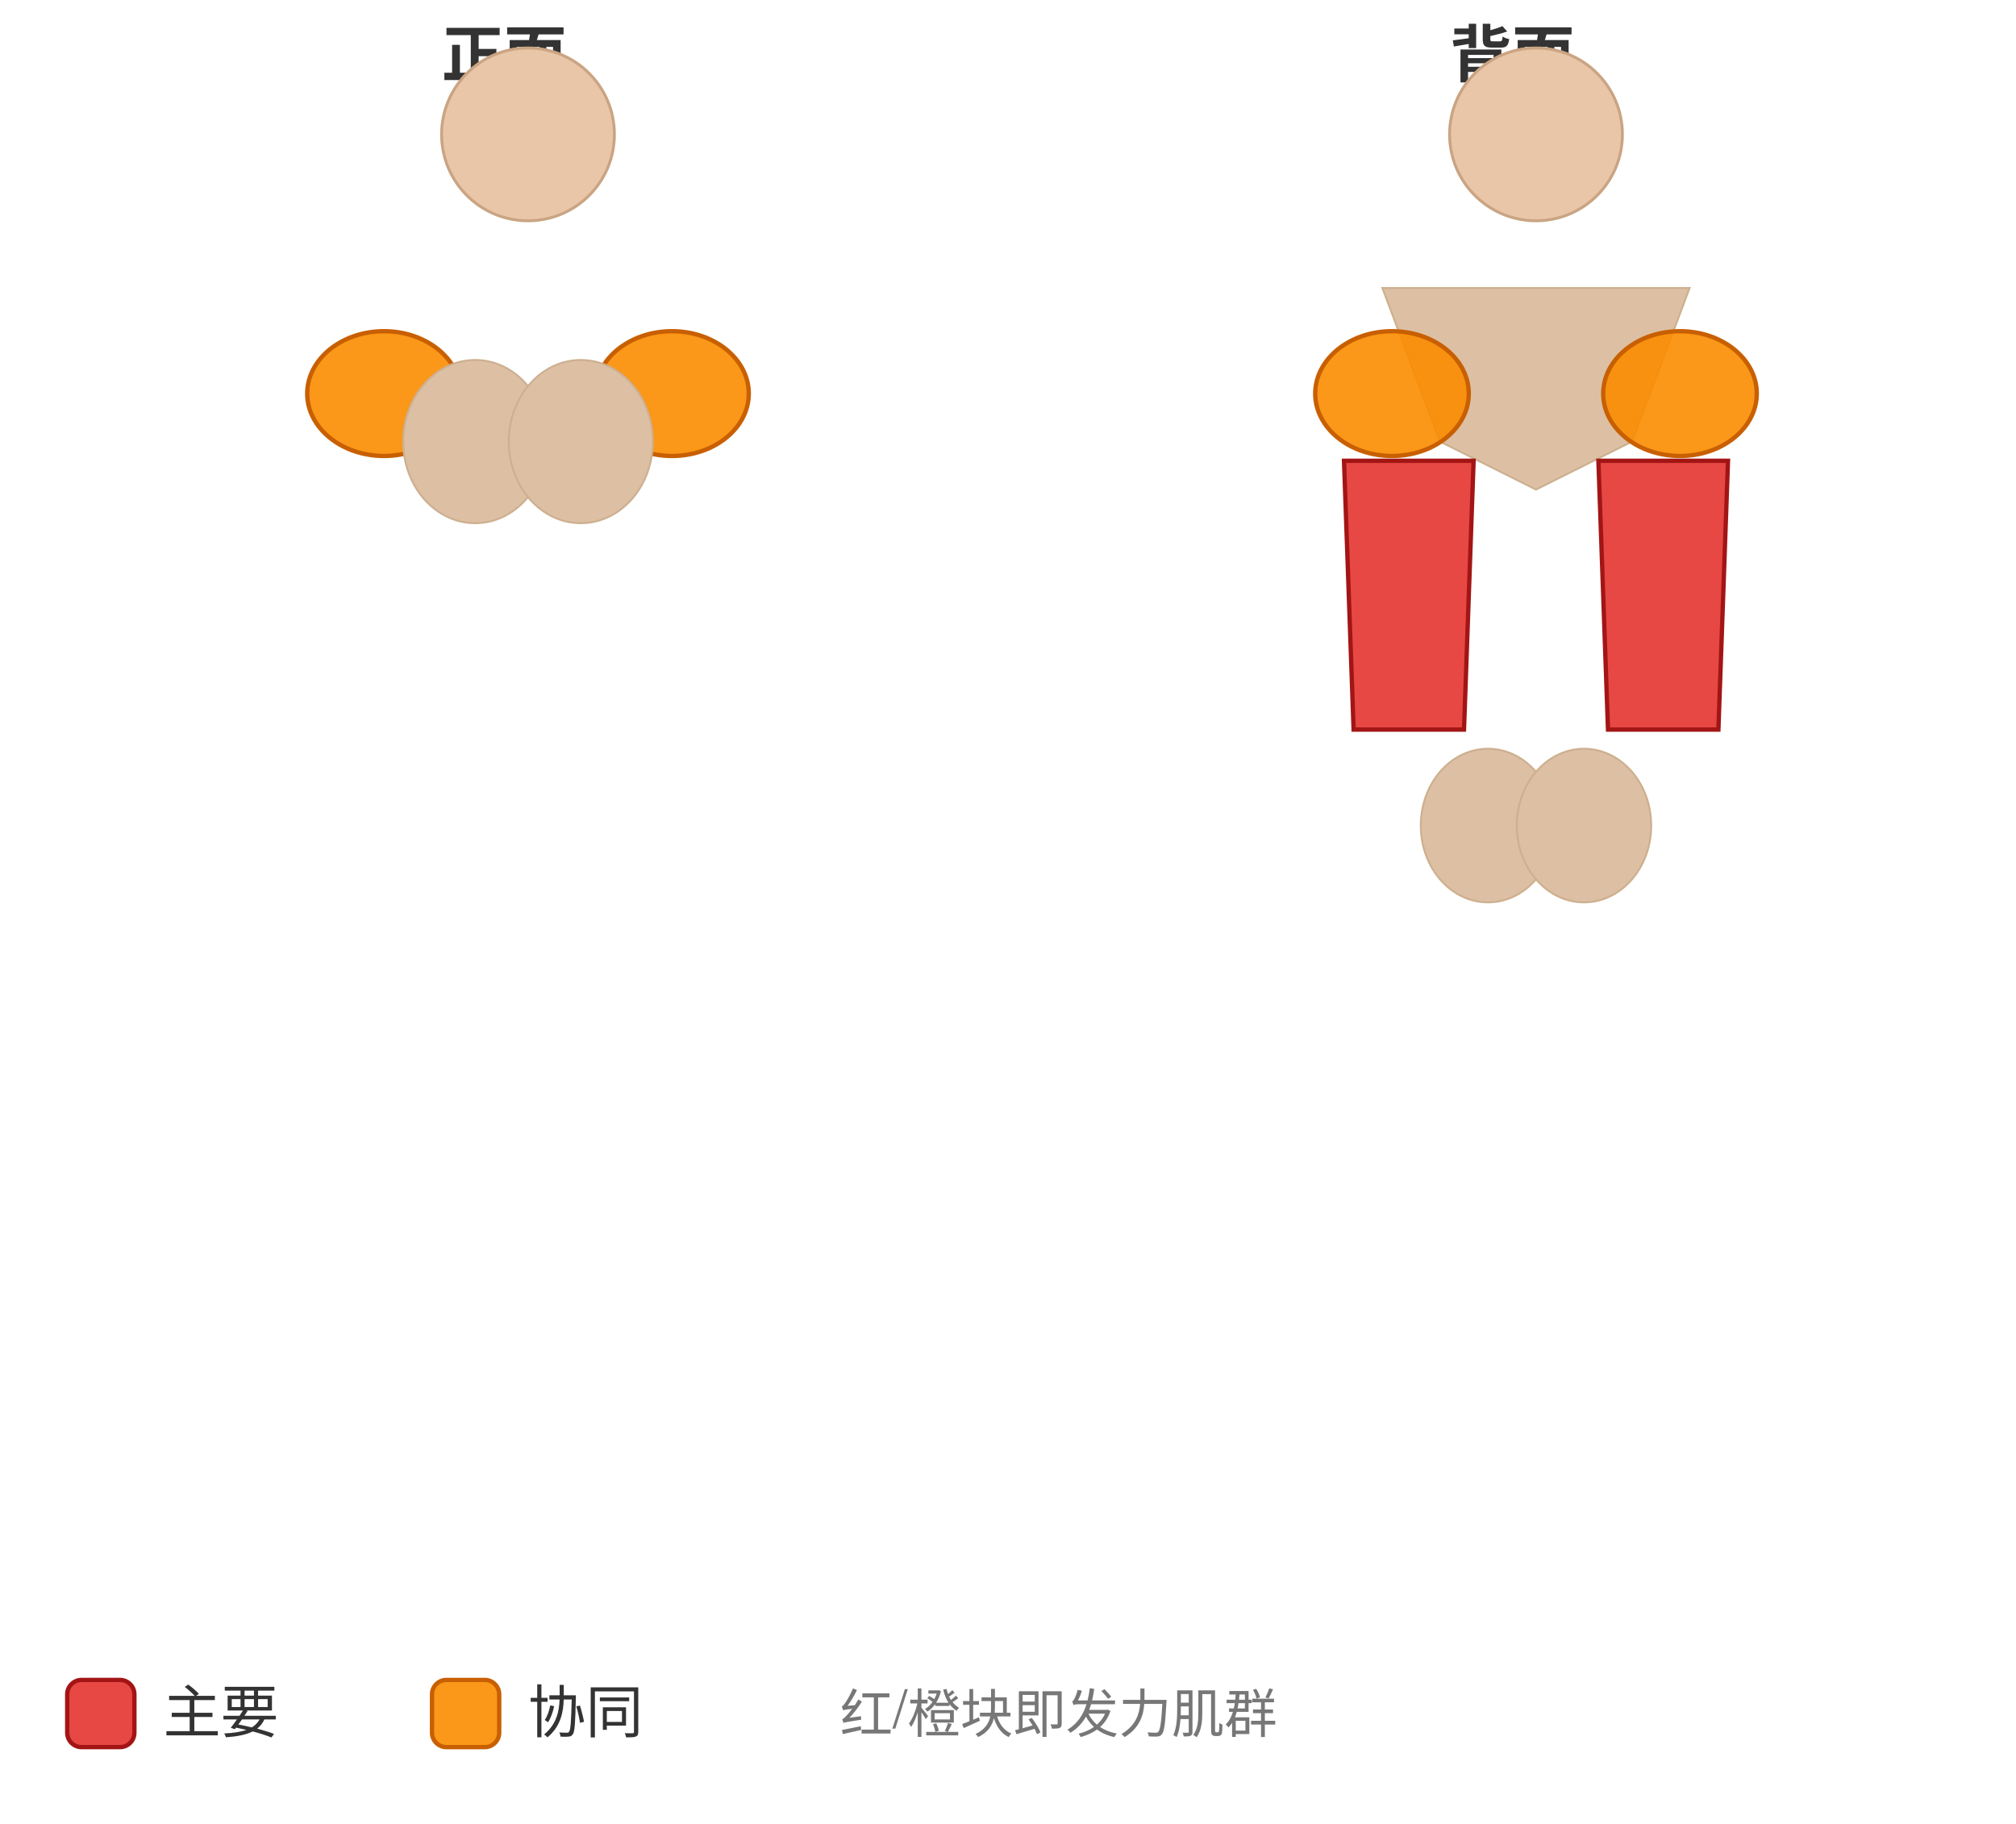
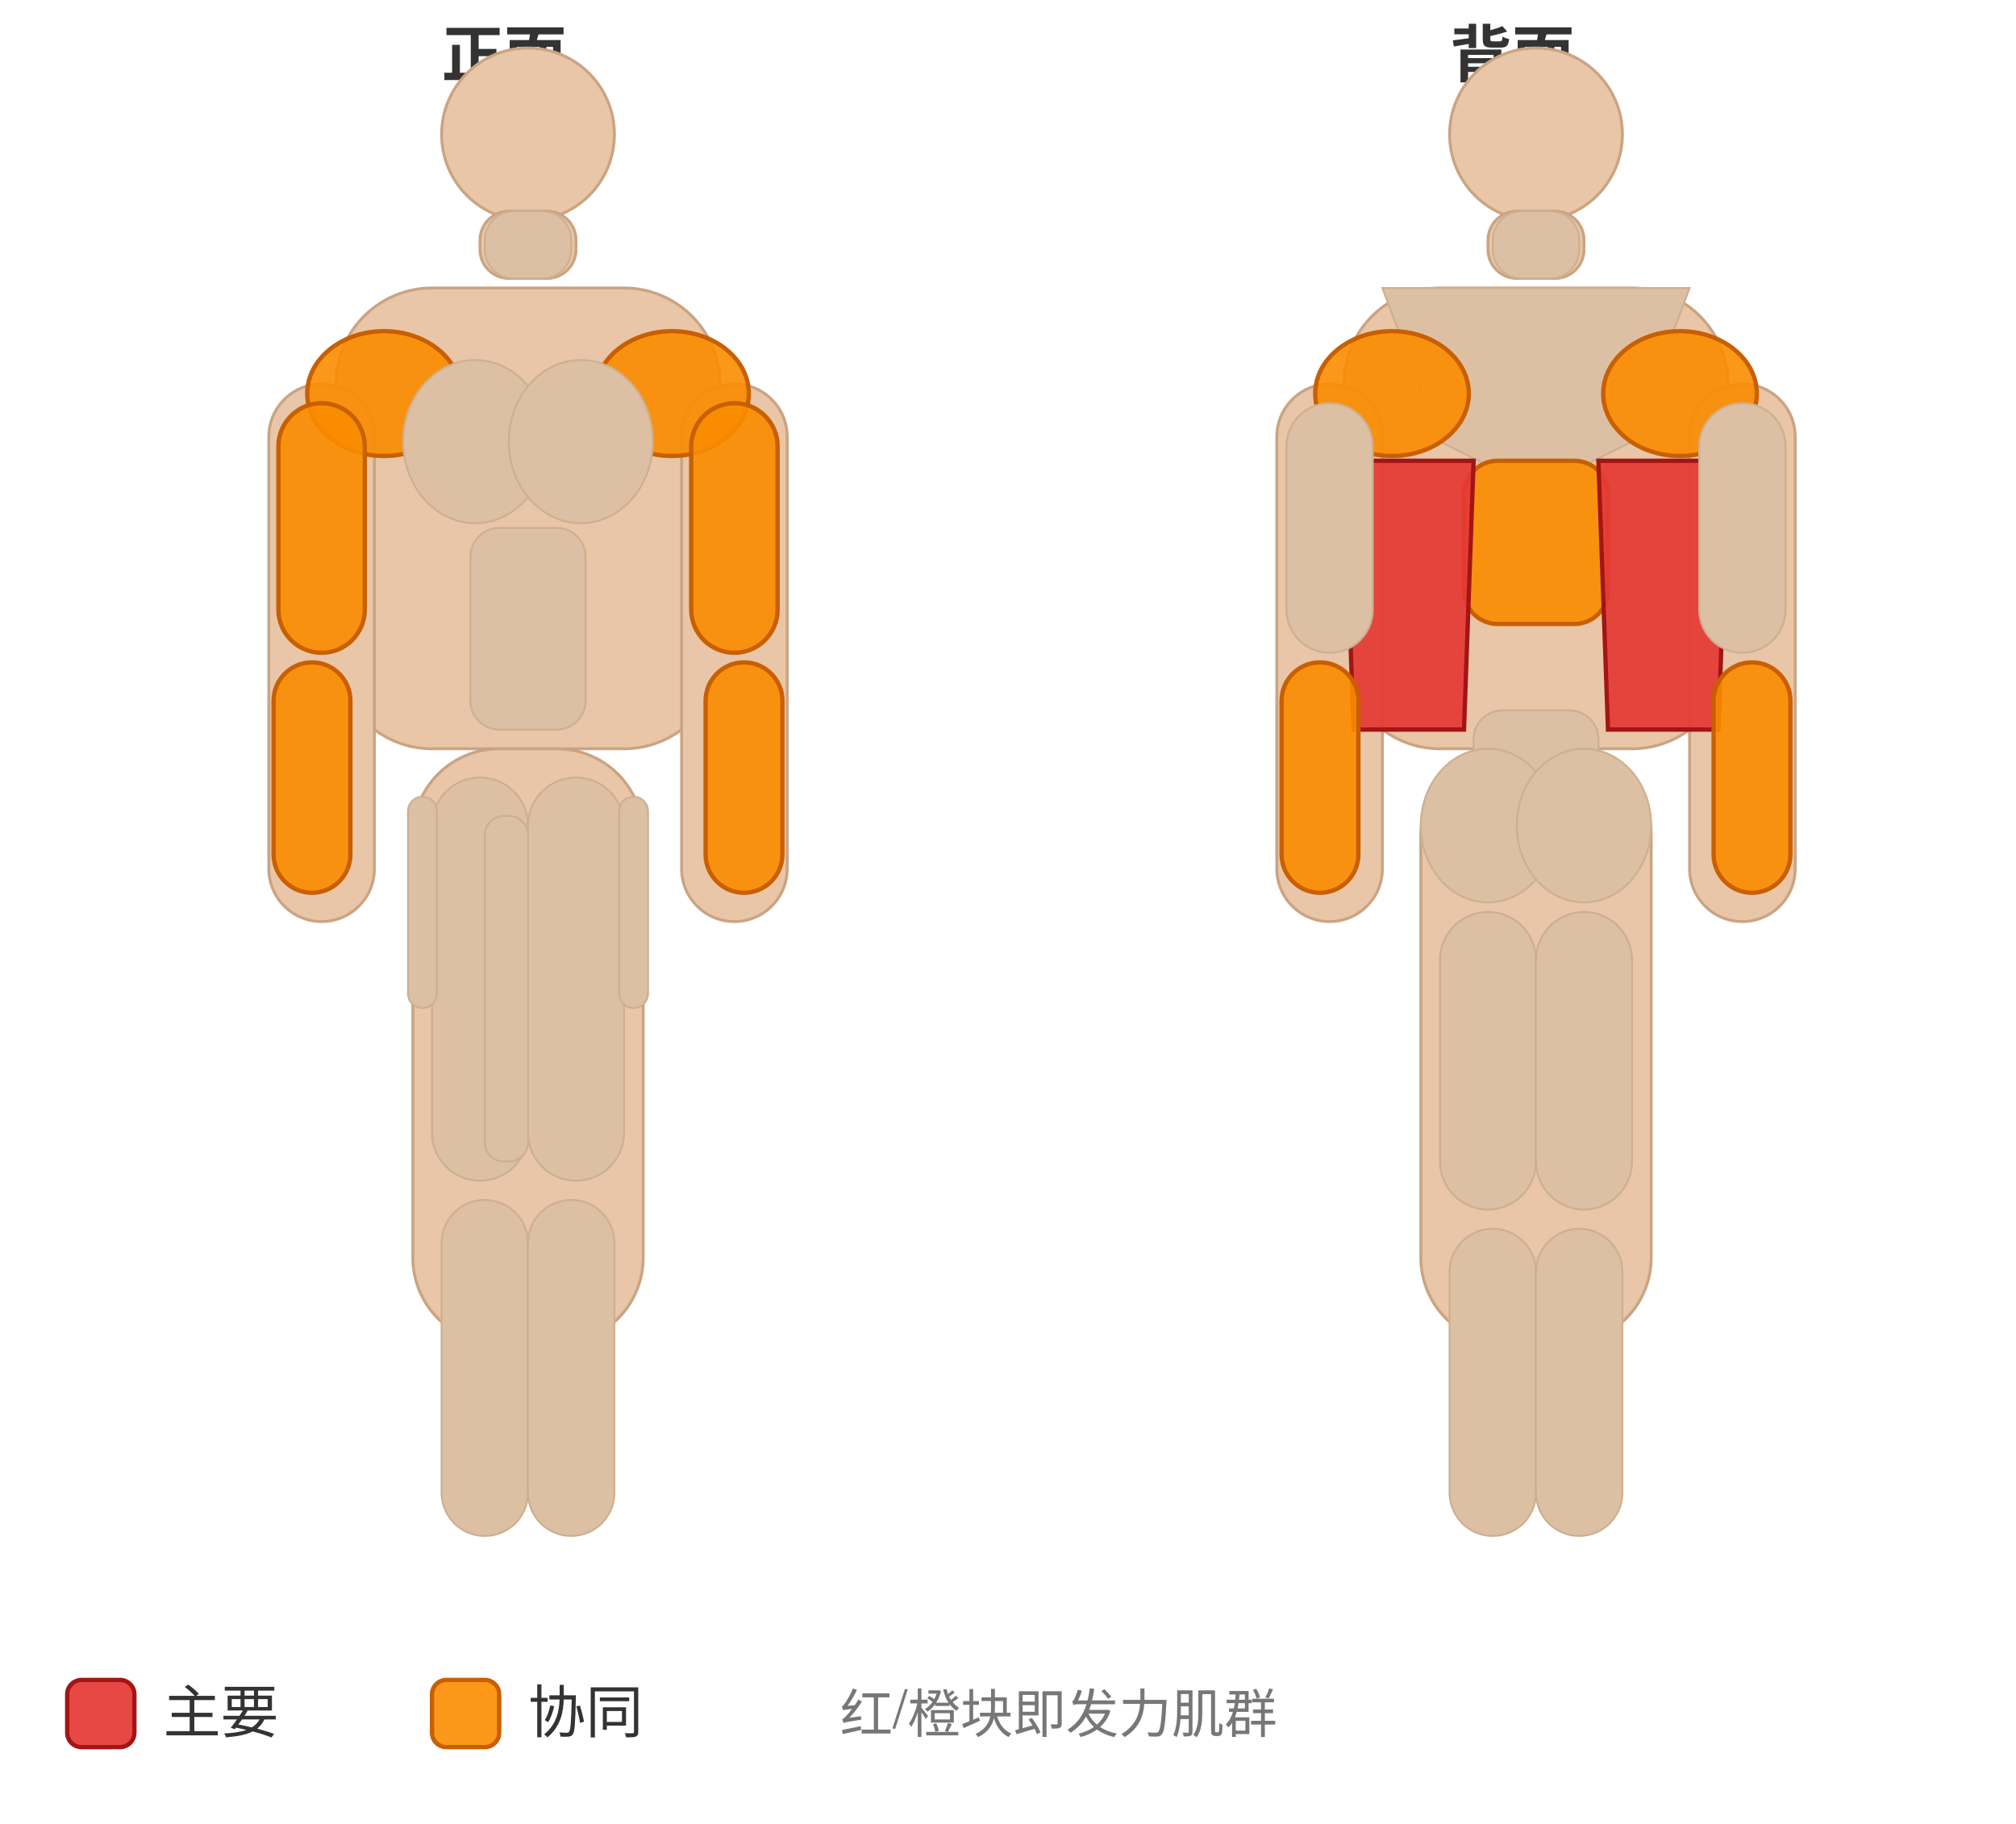
- <svg xmlns="http://www.w3.org/2000/svg" viewBox="0 0 420 380" font-family="-apple-system,Segoe UI,Helvetica,Arial,sans-serif">
+ <svg xmlns="http://www.w3.org/2000/svg" viewBox="0 0 420 380" width="420" height="380" font-family="-apple-system,Segoe UI,Helvetica,Arial,sans-serif">
  <rect width="420" height="380" fill="#ffffff" />
  <text x="105" y="16" font-size="13" font-weight="700" text-anchor="middle" fill="#333">正面</text>
  <text x="315" y="16" font-size="13" font-weight="700" text-anchor="middle" fill="#333">背面</text>
  <g transform="translate(10,0)">
    <circle fill="#e9c6a8" stroke="#caa482" stroke-width="0.6" cx="100" cy="28" r="18" />
-     <rect fill="#e9c6a8" stroke="#caa482" stroke-width="0.6" x="90" y="44" w="20" h="14" rx="6" />
-     <rect fill="#e9c6a8" stroke="#caa482" stroke-width="0.6" x="60" y="60" w="80" h="96" rx="20" />
-     <rect fill="#e9c6a8" stroke="#caa482" stroke-width="0.6" x="46" y="80" w="22" h="112" rx="11" />
-     <rect fill="#e9c6a8" stroke="#caa482" stroke-width="0.6" x="132" y="80" w="22" h="112" rx="11" />
-     <rect fill="#e9c6a8" stroke="#caa482" stroke-width="0.6" x="76" y="156" w="48" h="124" rx="18" />
-     <rect fill="#ddc0a4" stroke="#cdb090" stroke-width="0.4" x="91" y="44" w="18" h="14" rx="6" />
+     <rect fill="#e9c6a8" stroke="#caa482" stroke-width="0.6" x="90" y="44" width="20" height="14" rx="6" />
+     <rect fill="#e9c6a8" stroke="#caa482" stroke-width="0.6" x="60" y="60" width="80" height="96" rx="20" />
+     <rect fill="#e9c6a8" stroke="#caa482" stroke-width="0.6" x="46" y="80" width="22" height="112" rx="11" />
+     <rect fill="#e9c6a8" stroke="#caa482" stroke-width="0.6" x="132" y="80" width="22" height="112" rx="11" />
+     <rect fill="#e9c6a8" stroke="#caa482" stroke-width="0.6" x="76" y="156" width="48" height="124" rx="18" />
+     <rect fill="#ddc0a4" stroke="#cdb090" stroke-width="0.4" x="91" y="44" width="18" height="14" rx="6" />
    <ellipse fill="#fb8c00" fill-opacity="0.9" stroke="#c85f00" stroke-width="0.9" cx="70" cy="82" rx="16" ry="13" />
    <ellipse fill="#fb8c00" fill-opacity="0.9" stroke="#c85f00" stroke-width="0.9" cx="130" cy="82" rx="16" ry="13" />
    <ellipse fill="#ddc0a4" stroke="#cdb090" stroke-width="0.4" cx="89" cy="92" rx="15" ry="17" />
    <ellipse fill="#ddc0a4" stroke="#cdb090" stroke-width="0.4" cx="111" cy="92" rx="15" ry="17" />
-     <rect fill="#fb8c00" fill-opacity="0.9" stroke="#c85f00" stroke-width="0.9" x="48" y="84" w="18" h="52" rx="9" />
-     <rect fill="#fb8c00" fill-opacity="0.9" stroke="#c85f00" stroke-width="0.9" x="134" y="84" w="18" h="52" rx="9" />
-     <rect fill="#fb8c00" fill-opacity="0.9" stroke="#c85f00" stroke-width="0.9" x="47" y="138" w="16" h="48" rx="8" />
-     <rect fill="#fb8c00" fill-opacity="0.9" stroke="#c85f00" stroke-width="0.9" x="137" y="138" w="16" h="48" rx="8" />
-     <rect fill="#ddc0a4" stroke="#cdb090" stroke-width="0.4" x="88" y="110" w="24" h="42" rx="6" />
-     <rect fill="#ddc0a4" stroke="#cdb090" stroke-width="0.4" x="80" y="162" w="20" h="84" rx="10" />
-     <rect fill="#ddc0a4" stroke="#cdb090" stroke-width="0.4" x="100" y="162" w="20" h="84" rx="10" />
-     <rect fill="#ddc0a4" stroke="#cdb090" stroke-width="0.4" x="91" y="170" w="9" h="72" rx="4" />
-     <rect fill="#ddc0a4" stroke="#cdb090" stroke-width="0.4" x="75" y="166" w="6" h="44" rx="3" />
-     <rect fill="#ddc0a4" stroke="#cdb090" stroke-width="0.4" x="119" y="166" w="6" h="44" rx="3" />
-     <rect fill="#ddc0a4" stroke="#cdb090" stroke-width="0.4" x="82" y="250" w="18" h="70" rx="9" />
-     <rect fill="#ddc0a4" stroke="#cdb090" stroke-width="0.4" x="100" y="250" w="18" h="70" rx="9" />
+     <rect fill="#fb8c00" fill-opacity="0.9" stroke="#c85f00" stroke-width="0.9" x="48" y="84" width="18" height="52" rx="9" />
+     <rect fill="#fb8c00" fill-opacity="0.9" stroke="#c85f00" stroke-width="0.9" x="134" y="84" width="18" height="52" rx="9" />
+     <rect fill="#fb8c00" fill-opacity="0.9" stroke="#c85f00" stroke-width="0.9" x="47" y="138" width="16" height="48" rx="8" />
+     <rect fill="#fb8c00" fill-opacity="0.9" stroke="#c85f00" stroke-width="0.9" x="137" y="138" width="16" height="48" rx="8" />
+     <rect fill="#ddc0a4" stroke="#cdb090" stroke-width="0.4" x="88" y="110" width="24" height="42" rx="6" />
+     <rect fill="#ddc0a4" stroke="#cdb090" stroke-width="0.4" x="80" y="162" width="20" height="84" rx="10" />
+     <rect fill="#ddc0a4" stroke="#cdb090" stroke-width="0.4" x="100" y="162" width="20" height="84" rx="10" />
+     <rect fill="#ddc0a4" stroke="#cdb090" stroke-width="0.4" x="91" y="170" width="9" height="72" rx="4" />
+     <rect fill="#ddc0a4" stroke="#cdb090" stroke-width="0.4" x="75" y="166" width="6" height="44" rx="3" />
+     <rect fill="#ddc0a4" stroke="#cdb090" stroke-width="0.4" x="119" y="166" width="6" height="44" rx="3" />
+     <rect fill="#ddc0a4" stroke="#cdb090" stroke-width="0.4" x="82" y="250" width="18" height="70" rx="9" />
+     <rect fill="#ddc0a4" stroke="#cdb090" stroke-width="0.4" x="100" y="250" width="18" height="70" rx="9" />
  </g>
  <g transform="translate(220,0)">
    <circle fill="#e9c6a8" stroke="#caa482" stroke-width="0.6" cx="100" cy="28" r="18" />
-     <rect fill="#e9c6a8" stroke="#caa482" stroke-width="0.6" x="90" y="44" w="20" h="14" rx="6" />
-     <rect fill="#e9c6a8" stroke="#caa482" stroke-width="0.6" x="60" y="60" w="80" h="96" rx="20" />
-     <rect fill="#e9c6a8" stroke="#caa482" stroke-width="0.6" x="46" y="80" w="22" h="112" rx="11" />
-     <rect fill="#e9c6a8" stroke="#caa482" stroke-width="0.6" x="132" y="80" w="22" h="112" rx="11" />
-     <rect fill="#e9c6a8" stroke="#caa482" stroke-width="0.6" x="76" y="156" w="48" h="124" rx="18" />
-     <rect fill="#ddc0a4" stroke="#cdb090" stroke-width="0.4" x="91" y="44" w="18" h="14" rx="6" />
+     <rect fill="#e9c6a8" stroke="#caa482" stroke-width="0.6" x="90" y="44" width="20" height="14" rx="6" />
+     <rect fill="#e9c6a8" stroke="#caa482" stroke-width="0.6" x="60" y="60" width="80" height="96" rx="20" />
+     <rect fill="#e9c6a8" stroke="#caa482" stroke-width="0.6" x="46" y="80" width="22" height="112" rx="11" />
+     <rect fill="#e9c6a8" stroke="#caa482" stroke-width="0.6" x="132" y="80" width="22" height="112" rx="11" />
+     <rect fill="#e9c6a8" stroke="#caa482" stroke-width="0.6" x="76" y="156" width="48" height="124" rx="18" />
+     <rect fill="#ddc0a4" stroke="#cdb090" stroke-width="0.4" x="91" y="44" width="18" height="14" rx="6" />
    <polygon fill="#ddc0a4" stroke="#cdb090" stroke-width="0.4" points="68,60 132,60 120,92 100,102 80,92" />
    <ellipse fill="#fb8c00" fill-opacity="0.9" stroke="#c85f00" stroke-width="0.9" cx="70" cy="82" rx="16" ry="13" />
    <ellipse fill="#fb8c00" fill-opacity="0.9" stroke="#c85f00" stroke-width="0.9" cx="130" cy="82" rx="16" ry="13" />
-     <rect fill="#fb8c00" fill-opacity="0.9" stroke="#c85f00" stroke-width="0.9" x="85" y="96" w="30" h="34" rx="7" />
+     <rect fill="#fb8c00" fill-opacity="0.9" stroke="#c85f00" stroke-width="0.9" x="85" y="96" width="30" height="34" rx="7" />
    <polygon fill="#e53935" fill-opacity="0.92" stroke="#a31515" stroke-width="0.9" points="60,96 87,96 85,152 62,152" />
    <polygon fill="#e53935" fill-opacity="0.92" stroke="#a31515" stroke-width="0.9" points="113,96 140,96 138,152 115,152" />
-     <rect fill="#ddc0a4" stroke="#cdb090" stroke-width="0.4" x="87" y="148" w="26" h="18" rx="6" />
-     <rect fill="#ddc0a4" stroke="#cdb090" stroke-width="0.4" x="48" y="84" w="18" h="52" rx="9" />
-     <rect fill="#ddc0a4" stroke="#cdb090" stroke-width="0.4" x="134" y="84" w="18" h="52" rx="9" />
-     <rect fill="#fb8c00" fill-opacity="0.9" stroke="#c85f00" stroke-width="0.9" x="47" y="138" w="16" h="48" rx="8" />
-     <rect fill="#fb8c00" fill-opacity="0.9" stroke="#c85f00" stroke-width="0.9" x="137" y="138" w="16" h="48" rx="8" />
+     <rect fill="#ddc0a4" stroke="#cdb090" stroke-width="0.4" x="87" y="148" width="26" height="18" rx="6" />
+     <rect fill="#ddc0a4" stroke="#cdb090" stroke-width="0.4" x="48" y="84" width="18" height="52" rx="9" />
+     <rect fill="#ddc0a4" stroke="#cdb090" stroke-width="0.4" x="134" y="84" width="18" height="52" rx="9" />
+     <rect fill="#fb8c00" fill-opacity="0.9" stroke="#c85f00" stroke-width="0.9" x="47" y="138" width="16" height="48" rx="8" />
+     <rect fill="#fb8c00" fill-opacity="0.9" stroke="#c85f00" stroke-width="0.9" x="137" y="138" width="16" height="48" rx="8" />
    <ellipse fill="#ddc0a4" stroke="#cdb090" stroke-width="0.4" cx="90" cy="172" rx="14" ry="16" />
    <ellipse fill="#ddc0a4" stroke="#cdb090" stroke-width="0.4" cx="110" cy="172" rx="14" ry="16" />
-     <rect fill="#ddc0a4" stroke="#cdb090" stroke-width="0.4" x="80" y="190" w="20" h="62" rx="10" />
-     <rect fill="#ddc0a4" stroke="#cdb090" stroke-width="0.4" x="100" y="190" w="20" h="62" rx="10" />
-     <rect fill="#ddc0a4" stroke="#cdb090" stroke-width="0.4" x="82" y="256" w="18" h="64" rx="9" />
-     <rect fill="#ddc0a4" stroke="#cdb090" stroke-width="0.4" x="100" y="256" w="18" h="64" rx="9" />
+     <rect fill="#ddc0a4" stroke="#cdb090" stroke-width="0.4" x="80" y="190" width="20" height="62" rx="10" />
+     <rect fill="#ddc0a4" stroke="#cdb090" stroke-width="0.4" x="100" y="190" width="20" height="62" rx="10" />
+     <rect fill="#ddc0a4" stroke="#cdb090" stroke-width="0.4" x="82" y="256" width="18" height="64" rx="9" />
+     <rect fill="#ddc0a4" stroke="#cdb090" stroke-width="0.4" x="100" y="256" width="18" height="64" rx="9" />
  </g>
  <rect x="14" y="350" width="14" height="14" rx="3" fill="#e53935" fill-opacity="0.92" stroke="#a31515" stroke-width="0.9" />
  <text x="34" y="361" font-size="12" fill="#333">主要</text>
  <rect x="90" y="350" width="14" height="14" rx="3" fill="#fb8c00" fill-opacity="0.9" stroke="#c85f00" stroke-width="0.9" />
  <text x="110" y="361" font-size="12" fill="#333">协同</text>
  <text x="175" y="361" font-size="11" fill="#777">红/橙块即发力肌群</text>
</svg>
